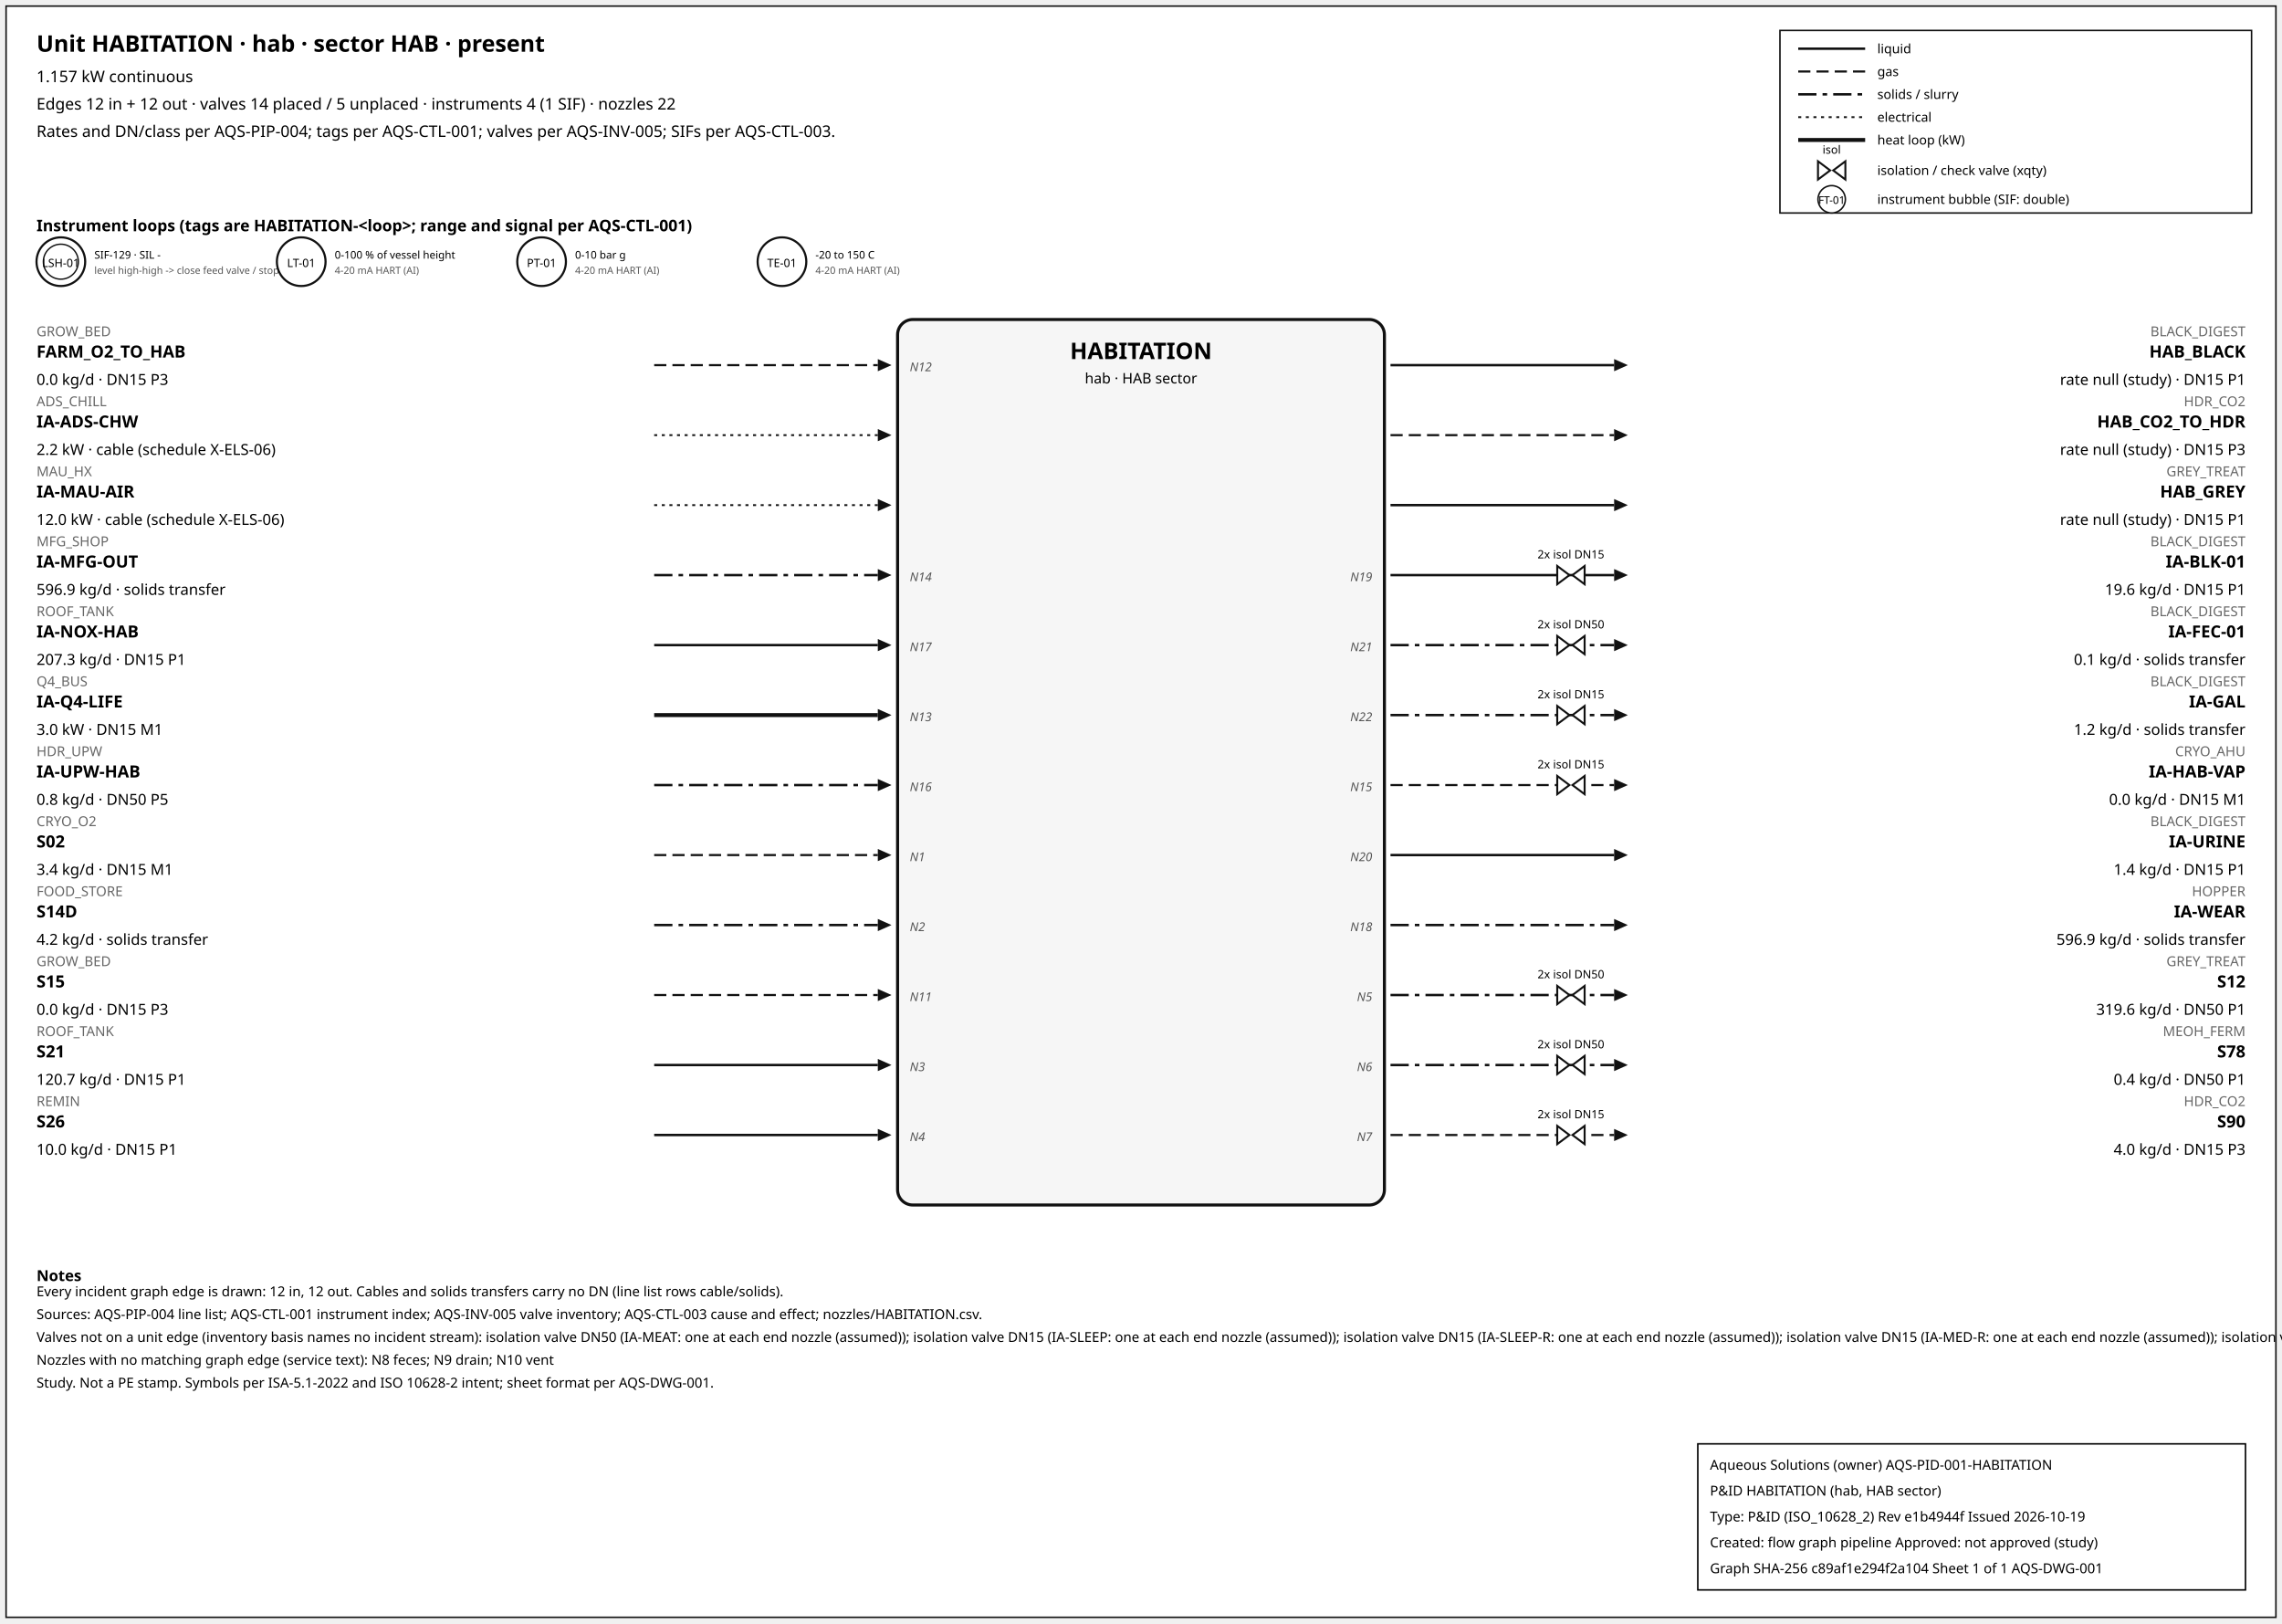
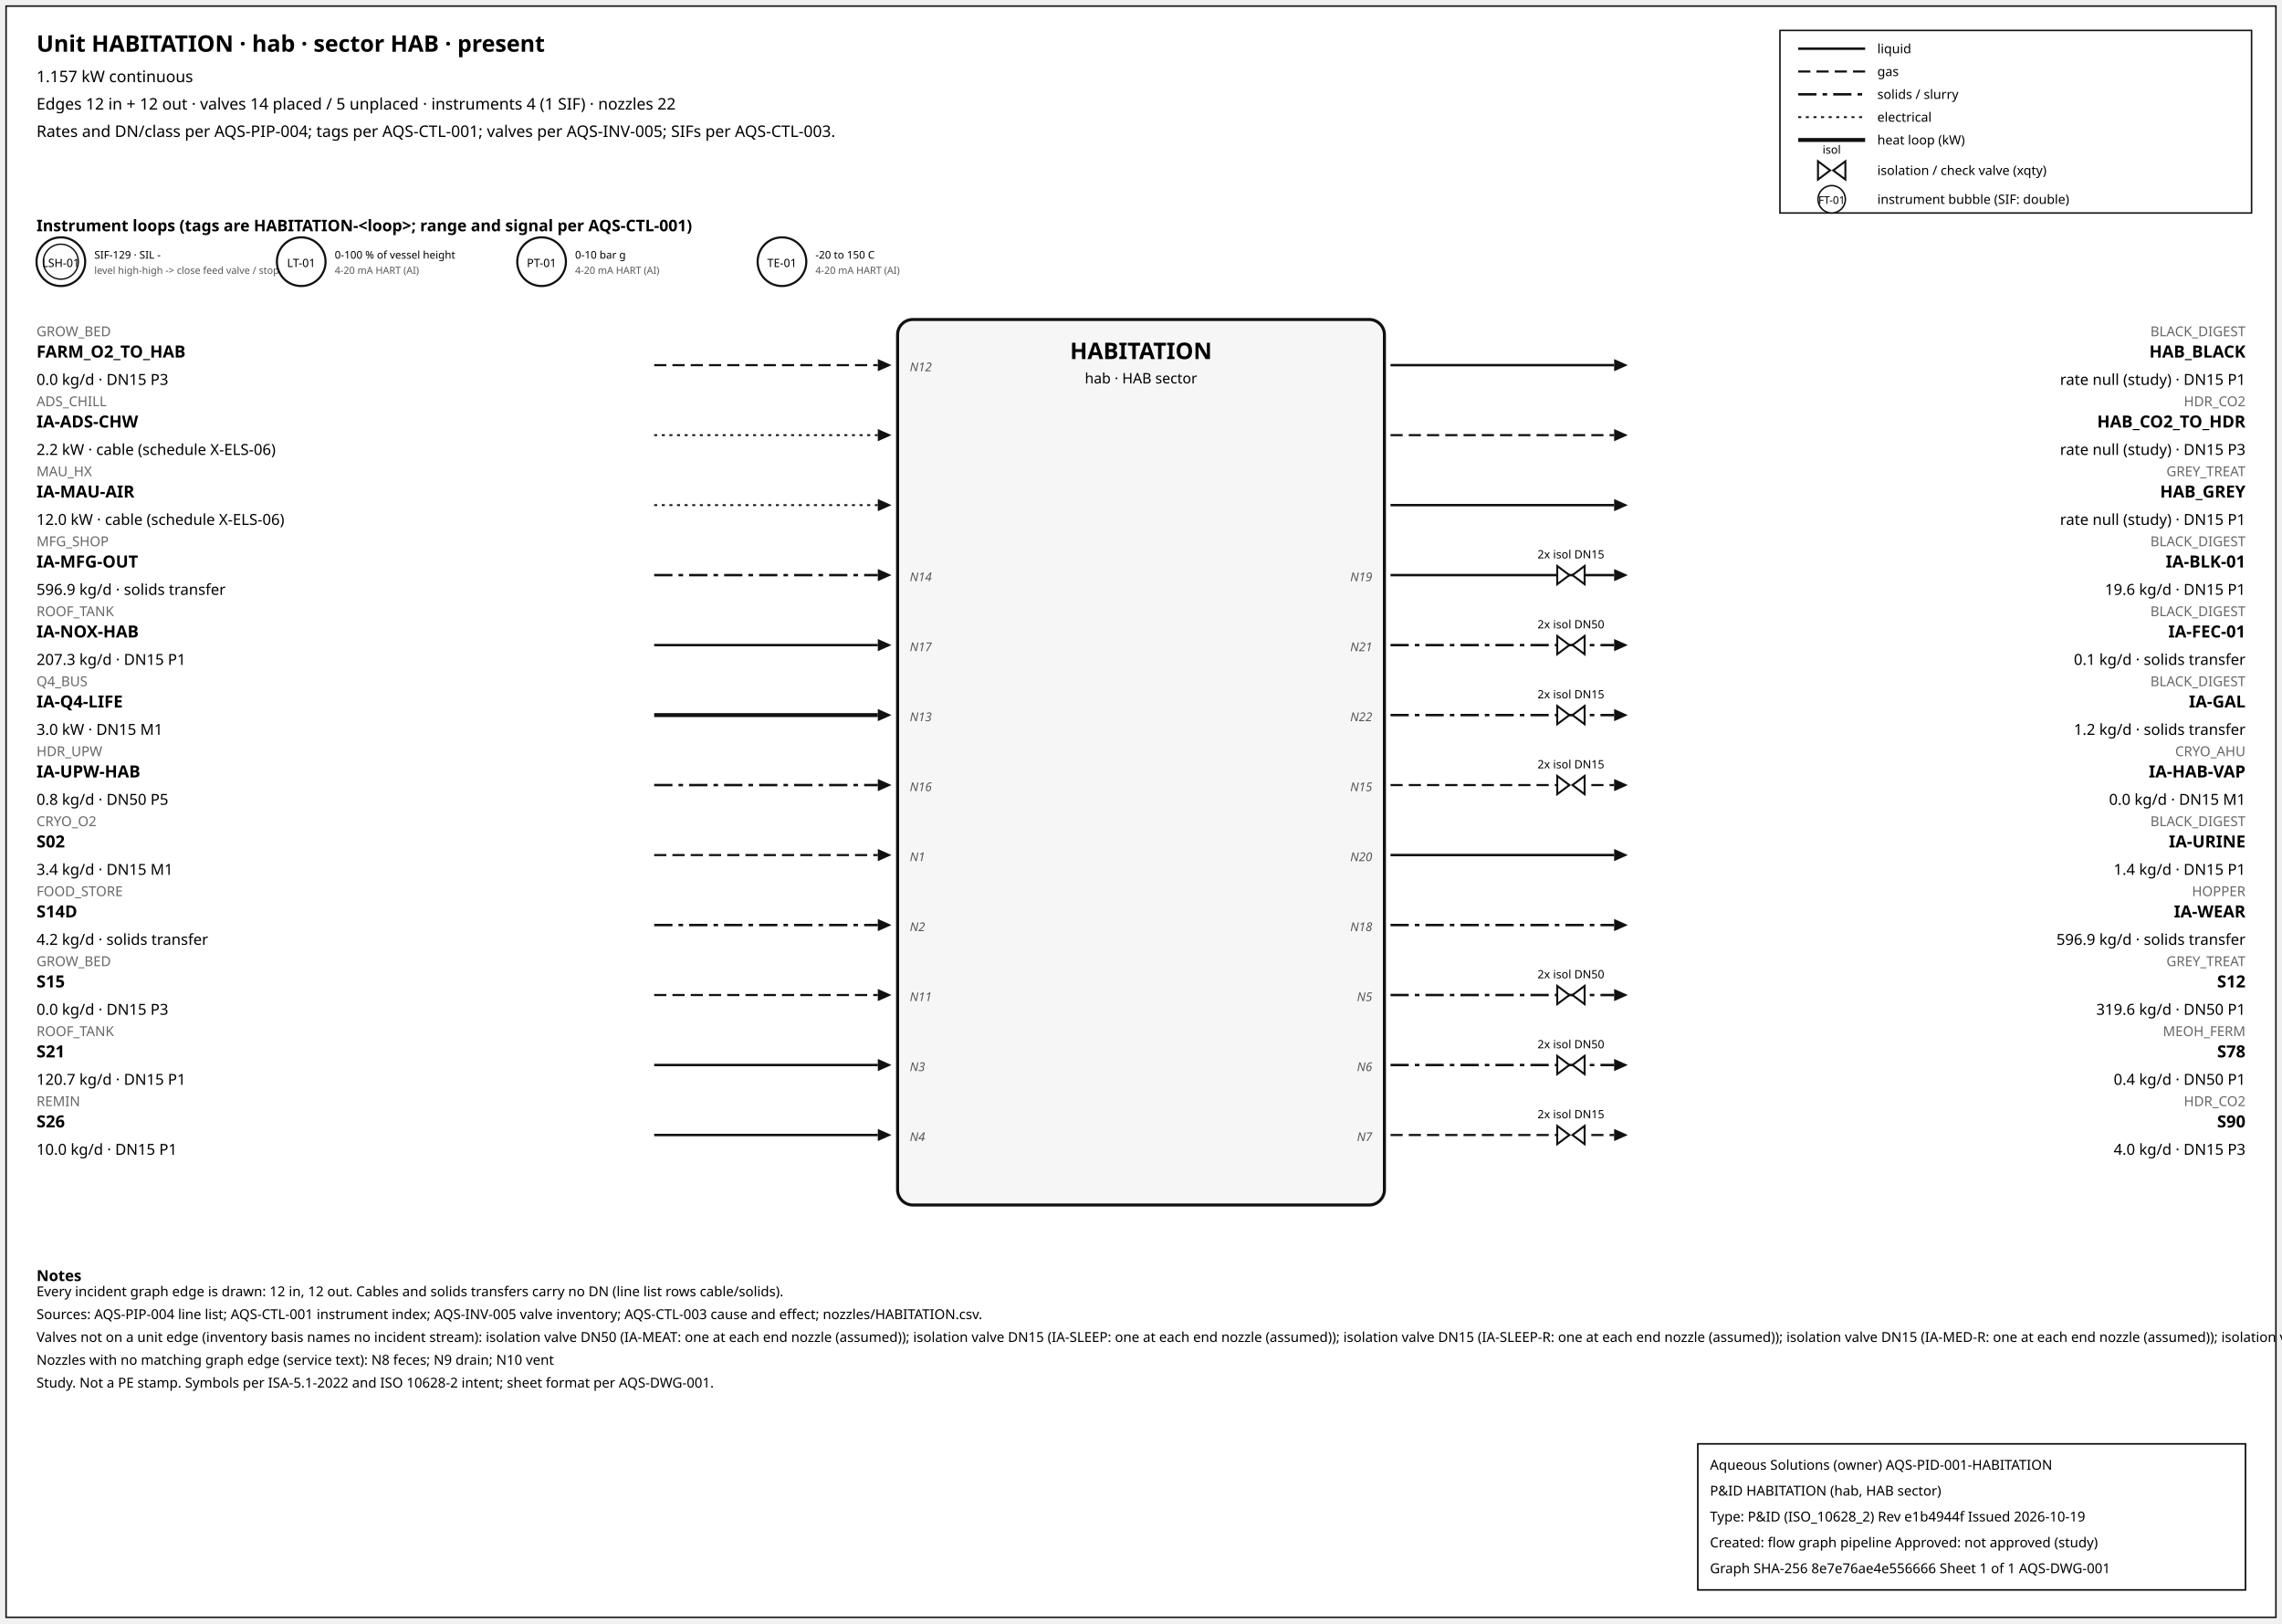
<svg xmlns="http://www.w3.org/2000/svg" width="1500" height="1067" font-family="sans-serif">
  <rect x="4" y="4" width="1492" height="1059" fill="white" stroke="#111" />
  <text x="24" y="34" font-size="15" font-weight="600">Unit HABITATION · hab · sector HAB · present</text>
  <text x="24" y="54" font-size="10.5">1.157 kW continuous</text>
  <text x="24" y="72" font-size="10.5">Edges 12 in + 12 out · valves 14 placed / 5 unplaced · instruments 4 (1 SIF) · nozzles 22</text>
  <text x="24" y="90" font-size="10.5">Rates and DN/class per AQS-PIP-004; tags per AQS-CTL-001; valves per AQS-INV-005; SIFs per AQS-CTL-003.</text>
  <rect x="1170" y="20" width="310" height="120" fill="white" stroke="#111" />
  <line x1="1182" y1="32" x2="1226" y2="32" stroke="#111" stroke-width="1.6" />
  <text x="1234" y="35" font-size="8.5">liquid</text>
  <line x1="1182" y1="47" x2="1226" y2="47" stroke="#111" stroke-width="1.4" stroke-dasharray="8,4" />
  <text x="1234" y="50" font-size="8.5">gas</text>
  <line x1="1182" y1="62" x2="1226" y2="62" stroke="#111" stroke-width="1.6" stroke-dasharray="12,4,3,4" />
  <text x="1234" y="65" font-size="8.5">solids / slurry</text>
  <line x1="1182" y1="77" x2="1226" y2="77" stroke="#111" stroke-width="1.2" stroke-dasharray="2,3" />
  <text x="1234" y="80" font-size="8.5">electrical</text>
  <line x1="1182" y1="92" x2="1226" y2="92" stroke="#111" stroke-width="2.6" />
  <text x="1234" y="95" font-size="8.5">heat loop (kW)</text>
  <path d="M 1195.0,106 L 1203.0,112 L 1195.0,118 Z M 1213.0,106 L 1205.0,112 L 1213.0,118 Z" fill="white" stroke="#111" stroke-width="1.3" />
  <text x="1204.0" y="101.0" font-size="7.5" text-anchor="middle">isol</text>
  <text x="1234" y="115" font-size="8.5">isolation / check valve (xqty)</text>
  <circle cx="1204" cy="131" r="9" fill="white" stroke="#111" />
  <text x="1204" y="134" font-size="7" text-anchor="middle">FT-01</text>
  <text x="1234" y="134" font-size="8.5">instrument bubble (SIF: double)</text>
  <text x="24" y="152" font-size="10.5" font-weight="600">Instrument loops (tags are HABITATION-&lt;loop&gt;; range and signal per AQS-CTL-001)</text>
  <circle cx="40" cy="172" r="16" fill="white" stroke="#111" stroke-width="1.4" />
  <circle cx="40" cy="172" r="11.5" fill="none" stroke="#111" stroke-width="0.9" />
  <text x="40" y="175.5" font-size="7.5" text-anchor="middle">LSH-01</text>
  <text x="62" y="170" font-size="7">SIF-129 · SIL -</text>
  <text x="62" y="180" font-size="6.5" fill="#555">level high-high -&gt; close feed valve / stop f</text>
  <circle cx="198" cy="172" r="16" fill="white" stroke="#111" stroke-width="1.4" />
  <text x="198" y="175.5" font-size="7.5" text-anchor="middle">LT-01</text>
  <text x="220" y="170" font-size="7">0-100 % of vessel height</text>
  <text x="220" y="180" font-size="6.5" fill="#555">4-20 mA HART (AI)</text>
  <circle cx="356" cy="172" r="16" fill="white" stroke="#111" stroke-width="1.4" />
  <text x="356" y="175.5" font-size="7.5" text-anchor="middle">PT-01</text>
  <text x="378" y="170" font-size="7">0-10 bar g</text>
  <text x="378" y="180" font-size="6.5" fill="#555">4-20 mA HART (AI)</text>
  <circle cx="514" cy="172" r="16" fill="white" stroke="#111" stroke-width="1.4" />
  <text x="514" y="175.5" font-size="7.5" text-anchor="middle">TE-01</text>
  <text x="536" y="170" font-size="7">-20 to 150 C</text>
  <text x="536" y="180" font-size="6.5" fill="#555">4-20 mA HART (AI)</text>
  <rect x="590" y="210" width="320" height="582" rx="10" fill="#f6f6f6" stroke="#111" stroke-width="2" />
  <text x="750.0" y="236" font-size="15" font-weight="700" text-anchor="middle">HABITATION</text>
  <text x="750.0" y="252" font-size="9.5" text-anchor="middle">hab · HAB sector</text>
  <line x1="430" y1="240" x2="577" y2="240" stroke="#111" stroke-width="1.4" stroke-dasharray="8,4" class="edge-in" />
  <polygon points="586,240 577,236 577,244" fill="#111" />
  <text x="24" y="221" font-size="9" fill="#666" text-anchor="start">GROW_BED</text>
  <text x="24" y="235" font-size="11" font-weight="600" text-anchor="start">FARM_O2_TO_HAB</text>
  <text x="24" y="253" font-size="10" text-anchor="start">0.0 kg/d · DN15 P3</text>
  <text x="598" y="244" font-size="8" font-style="italic" fill="#555" text-anchor="start">N12</text>
  <line x1="430" y1="286" x2="577" y2="286" stroke="#111" stroke-width="1.2" stroke-dasharray="2,3" class="edge-in" />
  <polygon points="586,286 577,282 577,290" fill="#111" />
  <text x="24" y="267" font-size="9" fill="#666" text-anchor="start">ADS_CHILL</text>
  <text x="24" y="281" font-size="11" font-weight="600" text-anchor="start">IA-ADS-CHW</text>
  <text x="24" y="299" font-size="10" text-anchor="start">2.2 kW · cable (schedule X-ELS-06)</text>
  <line x1="430" y1="332" x2="577" y2="332" stroke="#111" stroke-width="1.2" stroke-dasharray="2,3" class="edge-in" />
  <polygon points="586,332 577,328 577,336" fill="#111" />
  <text x="24" y="313" font-size="9" fill="#666" text-anchor="start">MAU_HX</text>
  <text x="24" y="327" font-size="11" font-weight="600" text-anchor="start">IA-MAU-AIR</text>
  <text x="24" y="345" font-size="10" text-anchor="start">12.0 kW · cable (schedule X-ELS-06)</text>
  <line x1="430" y1="378" x2="577" y2="378" stroke="#111" stroke-width="1.6" stroke-dasharray="12,4,3,4" class="edge-in" />
  <polygon points="586,378 577,374 577,382" fill="#111" />
  <text x="24" y="359" font-size="9" fill="#666" text-anchor="start">MFG_SHOP</text>
  <text x="24" y="373" font-size="11" font-weight="600" text-anchor="start">IA-MFG-OUT</text>
  <text x="24" y="391" font-size="10" text-anchor="start">596.9 kg/d · solids transfer</text>
  <text x="598" y="382" font-size="8" font-style="italic" fill="#555" text-anchor="start">N14</text>
  <line x1="430" y1="424" x2="577" y2="424" stroke="#111" stroke-width="1.6" class="edge-in" />
  <polygon points="586,424 577,420 577,428" fill="#111" />
  <text x="24" y="405" font-size="9" fill="#666" text-anchor="start">ROOF_TANK</text>
  <text x="24" y="419" font-size="11" font-weight="600" text-anchor="start">IA-NOX-HAB</text>
  <text x="24" y="437" font-size="10" text-anchor="start">207.3 kg/d · DN15 P1</text>
  <text x="598" y="428" font-size="8" font-style="italic" fill="#555" text-anchor="start">N17</text>
  <line x1="430" y1="470" x2="577" y2="470" stroke="#111" stroke-width="2.6" class="edge-in" />
  <polygon points="586,470 577,466 577,474" fill="#111" />
  <text x="24" y="451" font-size="9" fill="#666" text-anchor="start">Q4_BUS</text>
  <text x="24" y="465" font-size="11" font-weight="600" text-anchor="start">IA-Q4-LIFE</text>
  <text x="24" y="483" font-size="10" text-anchor="start">3.0 kW · DN15 M1</text>
  <text x="598" y="474" font-size="8" font-style="italic" fill="#555" text-anchor="start">N13</text>
  <line x1="430" y1="516" x2="577" y2="516" stroke="#111" stroke-width="1.6" stroke-dasharray="12,4,3,4" class="edge-in" />
  <polygon points="586,516 577,512 577,520" fill="#111" />
  <text x="24" y="497" font-size="9" fill="#666" text-anchor="start">HDR_UPW</text>
  <text x="24" y="511" font-size="11" font-weight="600" text-anchor="start">IA-UPW-HAB</text>
  <text x="24" y="529" font-size="10" text-anchor="start">0.8 kg/d · DN50 P5</text>
  <text x="598" y="520" font-size="8" font-style="italic" fill="#555" text-anchor="start">N16</text>
  <line x1="430" y1="562" x2="577" y2="562" stroke="#111" stroke-width="1.4" stroke-dasharray="8,4" class="edge-in" />
  <polygon points="586,562 577,558 577,566" fill="#111" />
  <text x="24" y="543" font-size="9" fill="#666" text-anchor="start">CRYO_O2</text>
  <text x="24" y="557" font-size="11" font-weight="600" text-anchor="start">S02</text>
  <text x="24" y="575" font-size="10" text-anchor="start">3.4 kg/d · DN15 M1</text>
  <text x="598" y="566" font-size="8" font-style="italic" fill="#555" text-anchor="start">N1</text>
  <line x1="430" y1="608" x2="577" y2="608" stroke="#111" stroke-width="1.6" stroke-dasharray="12,4,3,4" class="edge-in" />
  <polygon points="586,608 577,604 577,612" fill="#111" />
  <text x="24" y="589" font-size="9" fill="#666" text-anchor="start">FOOD_STORE</text>
  <text x="24" y="603" font-size="11" font-weight="600" text-anchor="start">S14D</text>
  <text x="24" y="621" font-size="10" text-anchor="start">4.2 kg/d · solids transfer</text>
  <text x="598" y="612" font-size="8" font-style="italic" fill="#555" text-anchor="start">N2</text>
  <line x1="430" y1="654" x2="577" y2="654" stroke="#111" stroke-width="1.4" stroke-dasharray="8,4" class="edge-in" />
  <polygon points="586,654 577,650 577,658" fill="#111" />
  <text x="24" y="635" font-size="9" fill="#666" text-anchor="start">GROW_BED</text>
  <text x="24" y="649" font-size="11" font-weight="600" text-anchor="start">S15</text>
  <text x="24" y="667" font-size="10" text-anchor="start">0.0 kg/d · DN15 P3</text>
  <text x="598" y="658" font-size="8" font-style="italic" fill="#555" text-anchor="start">N11</text>
  <line x1="430" y1="700" x2="577" y2="700" stroke="#111" stroke-width="1.6" class="edge-in" />
  <polygon points="586,700 577,696 577,704" fill="#111" />
  <text x="24" y="681" font-size="9" fill="#666" text-anchor="start">ROOF_TANK</text>
  <text x="24" y="695" font-size="11" font-weight="600" text-anchor="start">S21</text>
  <text x="24" y="713" font-size="10" text-anchor="start">120.7 kg/d · DN15 P1</text>
  <text x="598" y="704" font-size="8" font-style="italic" fill="#555" text-anchor="start">N3</text>
  <line x1="430" y1="746" x2="577" y2="746" stroke="#111" stroke-width="1.6" class="edge-in" />
  <polygon points="586,746 577,742 577,750" fill="#111" />
  <text x="24" y="727" font-size="9" fill="#666" text-anchor="start">REMIN</text>
  <text x="24" y="741" font-size="11" font-weight="600" text-anchor="start">S26</text>
  <text x="24" y="759" font-size="10" text-anchor="start">10.0 kg/d · DN15 P1</text>
  <text x="598" y="750" font-size="8" font-style="italic" fill="#555" text-anchor="start">N4</text>
  <line x1="914" y1="240" x2="1061" y2="240" stroke="#111" stroke-width="1.6" class="edge-out" />
  <polygon points="1070,240 1061,236 1061,244" fill="#111" />
  <text x="1476" y="221" font-size="9" fill="#666" text-anchor="end">BLACK_DIGEST</text>
  <text x="1476" y="235" font-size="11" font-weight="600" text-anchor="end">HAB_BLACK</text>
  <text x="1476" y="253" font-size="10" text-anchor="end">rate null (study) · DN15 P1</text>
  <line x1="914" y1="286" x2="1061" y2="286" stroke="#111" stroke-width="1.4" stroke-dasharray="8,4" class="edge-out" />
  <polygon points="1070,286 1061,282 1061,290" fill="#111" />
  <text x="1476" y="267" font-size="9" fill="#666" text-anchor="end">HDR_CO2</text>
  <text x="1476" y="281" font-size="11" font-weight="600" text-anchor="end">HAB_CO2_TO_HDR</text>
  <text x="1476" y="299" font-size="10" text-anchor="end">rate null (study) · DN15 P3</text>
  <line x1="914" y1="332" x2="1061" y2="332" stroke="#111" stroke-width="1.6" class="edge-out" />
  <polygon points="1070,332 1061,328 1061,336" fill="#111" />
  <text x="1476" y="313" font-size="9" fill="#666" text-anchor="end">GREY_TREAT</text>
  <text x="1476" y="327" font-size="11" font-weight="600" text-anchor="end">HAB_GREY</text>
  <text x="1476" y="345" font-size="10" text-anchor="end">rate null (study) · DN15 P1</text>
  <line x1="914" y1="378" x2="1061" y2="378" stroke="#111" stroke-width="1.6" class="edge-out" />
  <polygon points="1070,378 1061,374 1061,382" fill="#111" />
  <text x="1476" y="359" font-size="9" fill="#666" text-anchor="end">BLACK_DIGEST</text>
  <text x="1476" y="373" font-size="11" font-weight="600" text-anchor="end">IA-BLK-01</text>
  <text x="1476" y="391" font-size="10" text-anchor="end">19.6 kg/d · DN15 P1</text>
  <text x="902" y="382" font-size="8" font-style="italic" fill="#555" text-anchor="end">N19</text>
  <path d="M 1023.6,372 L 1031.6,378 L 1023.6,384 Z M 1041.6,372 L 1033.6,378 L 1041.6,384 Z" fill="white" stroke="#111" stroke-width="1.3" />
  <text x="1032.6" y="367.0" font-size="7.5" text-anchor="middle">2x isol DN15</text>
  <line x1="914" y1="424" x2="1061" y2="424" stroke="#111" stroke-width="1.6" stroke-dasharray="12,4,3,4" class="edge-out" />
  <polygon points="1070,424 1061,420 1061,428" fill="#111" />
  <text x="1476" y="405" font-size="9" fill="#666" text-anchor="end">BLACK_DIGEST</text>
  <text x="1476" y="419" font-size="11" font-weight="600" text-anchor="end">IA-FEC-01</text>
  <text x="1476" y="437" font-size="10" text-anchor="end">0.1 kg/d · solids transfer</text>
  <text x="902" y="428" font-size="8" font-style="italic" fill="#555" text-anchor="end">N21</text>
  <path d="M 1023.6,418 L 1031.6,424 L 1023.6,430 Z M 1041.6,418 L 1033.6,424 L 1041.6,430 Z" fill="white" stroke="#111" stroke-width="1.3" />
  <text x="1032.6" y="413.0" font-size="7.5" text-anchor="middle">2x isol DN50</text>
  <line x1="914" y1="470" x2="1061" y2="470" stroke="#111" stroke-width="1.6" stroke-dasharray="12,4,3,4" class="edge-out" />
  <polygon points="1070,470 1061,466 1061,474" fill="#111" />
  <text x="1476" y="451" font-size="9" fill="#666" text-anchor="end">BLACK_DIGEST</text>
  <text x="1476" y="465" font-size="11" font-weight="600" text-anchor="end">IA-GAL</text>
  <text x="1476" y="483" font-size="10" text-anchor="end">1.2 kg/d · solids transfer</text>
  <text x="902" y="474" font-size="8" font-style="italic" fill="#555" text-anchor="end">N22</text>
  <path d="M 1023.6,464 L 1031.6,470 L 1023.6,476 Z M 1041.6,464 L 1033.6,470 L 1041.6,476 Z" fill="white" stroke="#111" stroke-width="1.3" />
  <text x="1032.6" y="459.0" font-size="7.5" text-anchor="middle">2x isol DN15</text>
  <line x1="914" y1="516" x2="1061" y2="516" stroke="#111" stroke-width="1.4" stroke-dasharray="8,4" class="edge-out" />
  <polygon points="1070,516 1061,512 1061,520" fill="#111" />
  <text x="1476" y="497" font-size="9" fill="#666" text-anchor="end">CRYO_AHU</text>
  <text x="1476" y="511" font-size="11" font-weight="600" text-anchor="end">IA-HAB-VAP</text>
  <text x="1476" y="529" font-size="10" text-anchor="end">0.0 kg/d · DN15 M1</text>
  <text x="902" y="520" font-size="8" font-style="italic" fill="#555" text-anchor="end">N15</text>
  <path d="M 1023.6,510 L 1031.6,516 L 1023.6,522 Z M 1041.6,510 L 1033.6,516 L 1041.6,522 Z" fill="white" stroke="#111" stroke-width="1.3" />
  <text x="1032.6" y="505.0" font-size="7.5" text-anchor="middle">2x isol DN15</text>
  <line x1="914" y1="562" x2="1061" y2="562" stroke="#111" stroke-width="1.6" class="edge-out" />
  <polygon points="1070,562 1061,558 1061,566" fill="#111" />
  <text x="1476" y="543" font-size="9" fill="#666" text-anchor="end">BLACK_DIGEST</text>
  <text x="1476" y="557" font-size="11" font-weight="600" text-anchor="end">IA-URINE</text>
  <text x="1476" y="575" font-size="10" text-anchor="end">1.4 kg/d · DN15 P1</text>
  <text x="902" y="566" font-size="8" font-style="italic" fill="#555" text-anchor="end">N20</text>
  <line x1="914" y1="608" x2="1061" y2="608" stroke="#111" stroke-width="1.6" stroke-dasharray="12,4,3,4" class="edge-out" />
  <polygon points="1070,608 1061,604 1061,612" fill="#111" />
  <text x="1476" y="589" font-size="9" fill="#666" text-anchor="end">HOPPER</text>
  <text x="1476" y="603" font-size="11" font-weight="600" text-anchor="end">IA-WEAR</text>
  <text x="1476" y="621" font-size="10" text-anchor="end">596.9 kg/d · solids transfer</text>
  <text x="902" y="612" font-size="8" font-style="italic" fill="#555" text-anchor="end">N18</text>
  <line x1="914" y1="654" x2="1061" y2="654" stroke="#111" stroke-width="1.6" stroke-dasharray="12,4,3,4" class="edge-out" />
  <polygon points="1070,654 1061,650 1061,658" fill="#111" />
  <text x="1476" y="635" font-size="9" fill="#666" text-anchor="end">GREY_TREAT</text>
  <text x="1476" y="649" font-size="11" font-weight="600" text-anchor="end">S12</text>
  <text x="1476" y="667" font-size="10" text-anchor="end">319.6 kg/d · DN50 P1</text>
  <text x="902" y="658" font-size="8" font-style="italic" fill="#555" text-anchor="end">N5</text>
  <path d="M 1023.6,648 L 1031.6,654 L 1023.6,660 Z M 1041.6,648 L 1033.6,654 L 1041.6,660 Z" fill="white" stroke="#111" stroke-width="1.3" />
  <text x="1032.6" y="643.0" font-size="7.5" text-anchor="middle">2x isol DN50</text>
  <line x1="914" y1="700" x2="1061" y2="700" stroke="#111" stroke-width="1.6" stroke-dasharray="12,4,3,4" class="edge-out" />
  <polygon points="1070,700 1061,696 1061,704" fill="#111" />
  <text x="1476" y="681" font-size="9" fill="#666" text-anchor="end">MEOH_FERM</text>
  <text x="1476" y="695" font-size="11" font-weight="600" text-anchor="end">S78</text>
  <text x="1476" y="713" font-size="10" text-anchor="end">0.4 kg/d · DN50 P1</text>
  <text x="902" y="704" font-size="8" font-style="italic" fill="#555" text-anchor="end">N6</text>
  <path d="M 1023.6,694 L 1031.6,700 L 1023.6,706 Z M 1041.6,694 L 1033.6,700 L 1041.6,706 Z" fill="white" stroke="#111" stroke-width="1.3" />
  <text x="1032.6" y="689.0" font-size="7.5" text-anchor="middle">2x isol DN50</text>
  <line x1="914" y1="746" x2="1061" y2="746" stroke="#111" stroke-width="1.4" stroke-dasharray="8,4" class="edge-out" />
  <polygon points="1070,746 1061,742 1061,750" fill="#111" />
  <text x="1476" y="727" font-size="9" fill="#666" text-anchor="end">HDR_CO2</text>
  <text x="1476" y="741" font-size="11" font-weight="600" text-anchor="end">S90</text>
  <text x="1476" y="759" font-size="10" text-anchor="end">4.0 kg/d · DN15 P3</text>
  <text x="902" y="750" font-size="8" font-style="italic" fill="#555" text-anchor="end">N7</text>
  <path d="M 1023.6,740 L 1031.6,746 L 1023.6,752 Z M 1041.6,740 L 1033.6,746 L 1041.6,752 Z" fill="white" stroke="#111" stroke-width="1.3" />
  <text x="1032.6" y="735.0" font-size="7.5" text-anchor="middle">2x isol DN15</text>
  <text x="24" y="842" font-size="10" font-weight="600">Notes</text>
  <text x="24" y="852" font-size="9">Every incident graph edge is drawn: 12 in, 12 out. Cables and solids transfers carry no DN (line list rows cable/solids).</text>
  <text x="24" y="867" font-size="9">Sources: AQS-PIP-004 line list; AQS-CTL-001 instrument index; AQS-INV-005 valve inventory; AQS-CTL-003 cause and effect; nozzles/HABITATION.csv.</text>
  <text x="24" y="882" font-size="9">Valves not on a unit edge (inventory basis names no incident stream): isolation valve DN50 (IA-MEAT: one at each end nozzle (assumed)); isolation valve DN15 (IA-SLEEP: one at each end nozzle (assumed)); isolation valve DN15 (IA-SLEEP-R: one at each end nozzle (assumed)); isolation valve DN15 (IA-MED-R: one at each end nozzle (assumed)); isolation valve DN15 (IA-WASH: one at each end nozzle (assumed))</text>
  <text x="24" y="897" font-size="9">Nozzles with no matching graph edge (service text): N8 feces; N9 drain; N10 vent</text>
  <text x="24" y="912" font-size="9">Study. Not a PE stamp. Symbols per ISA-5.1-2022 and ISO 10628-2 intent; sheet format per AQS-DWG-001.</text>
  <g id="aqs-title-block">
    <rect x="1116" y="949" width="360" height="96" fill="white" stroke="black" stroke-width="1" />
    <text x="1124" y="966" font-size="9">Aqueous Solutions (owner)   AQS-PID-001-HABITATION</text>
    <text x="1124" y="983" font-size="9">P&amp;ID HABITATION (hab, HAB sector)</text>
    <text x="1124" y="1000" font-size="9">Type: P&amp;ID (ISO_10628_2)   Rev e1b4944f   Issued 2026-10-19</text>
    <text x="1124" y="1017" font-size="9">Created: flow graph pipeline   Approved: not approved (study)</text>
-     <text x="1124" y="1034" font-size="9">Graph SHA-256 c89af1e294f2a104   Sheet 1 of 1   AQS-DWG-001</text>
+     <text x="1124" y="1034" font-size="9">Graph SHA-256 8e7e76ae4e556666   Sheet 1 of 1   AQS-DWG-001</text>
  </g>
</svg>
